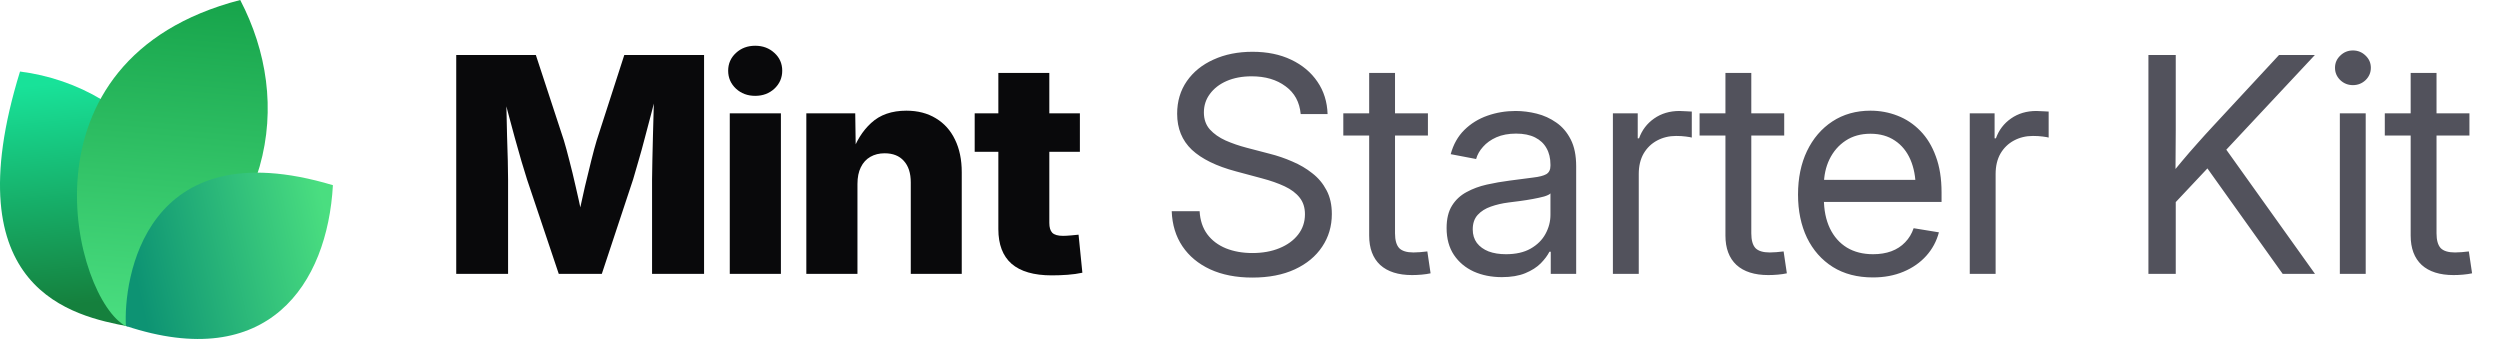
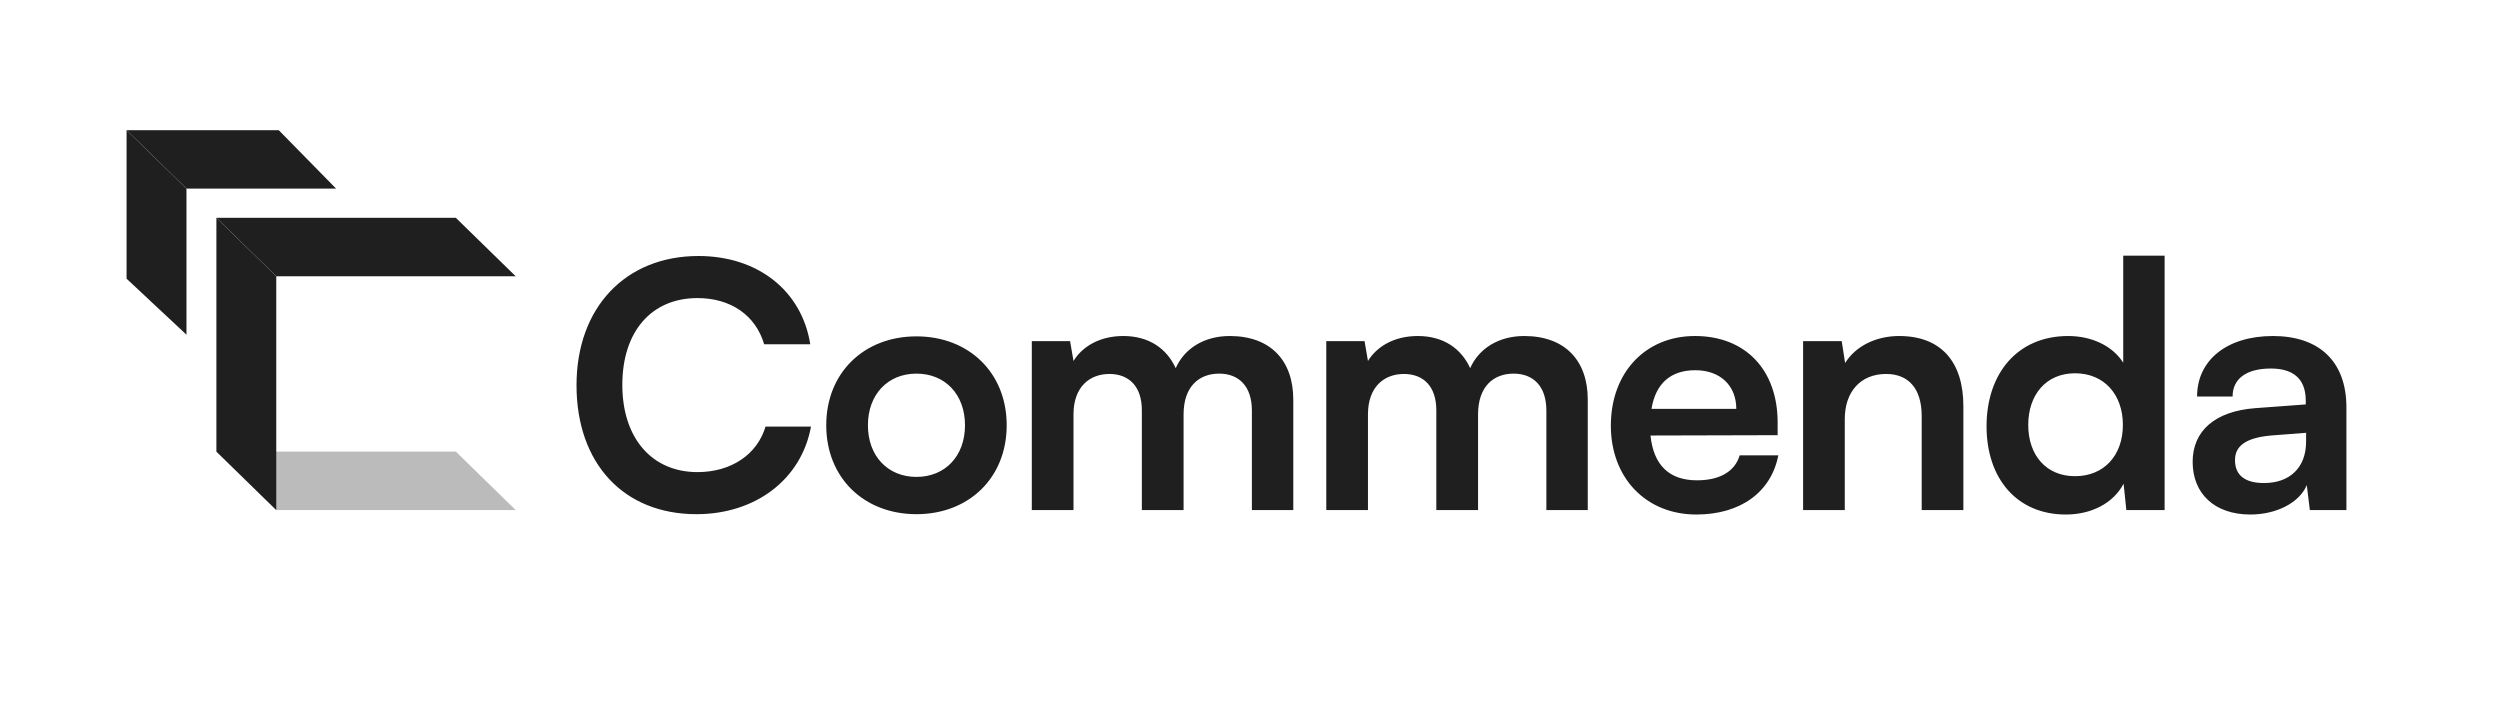
- <svg xmlns="http://www.w3.org/2000/svg" width="177" height="24" viewBox="0 0 177 24" fill="none">
-   <path d="M9.061 23.108C5.268 22.377 -3.391 20.627 1.417 5.064C9.634 6.099 16.973 14.064 9.061 23.108Z" fill="url(#paint0_linear_17557_2020)" />
-   <path d="M8.919 23.094C5.276 21.222 0.784 4.209 17.007 0C20.757 7.193 19.621 16.545 8.919 23.094Z" fill="url(#paint1_linear_17557_2020)" />
-   <path d="M8.914 23.079C8.735 19.882 10.159 9.085 23.57 13.111C23.181 20.123 18.984 26.418 8.914 23.079Z" fill="url(#paint2_linear_17557_2020)" />
-   <path d="M32.301 19.392V3.894H37.938L39.925 9.948C40.036 10.315 40.164 10.787 40.31 11.362C40.462 11.938 40.611 12.552 40.757 13.204C40.91 13.855 41.048 14.483 41.173 15.086C41.305 15.682 41.412 16.192 41.495 16.615H40.695C40.771 16.192 40.871 15.682 40.996 15.086C41.128 14.49 41.267 13.866 41.412 13.214C41.565 12.562 41.714 11.948 41.86 11.373C42.005 10.79 42.133 10.315 42.244 9.948L44.2 3.894H49.848V19.392H46.166V12.704C46.166 12.357 46.173 11.917 46.187 11.383C46.2 10.849 46.214 10.27 46.228 9.646C46.249 9.022 46.266 8.391 46.28 7.753C46.301 7.115 46.311 6.519 46.311 5.964H46.623C46.485 6.561 46.332 7.181 46.166 7.826C45.999 8.471 45.833 9.102 45.666 9.719C45.507 10.336 45.351 10.901 45.198 11.414C45.053 11.928 44.928 12.357 44.824 12.704L42.608 19.392H39.561L37.314 12.704C37.203 12.357 37.072 11.928 36.919 11.414C36.773 10.901 36.614 10.34 36.441 9.729C36.274 9.112 36.104 8.481 35.931 7.836C35.764 7.192 35.608 6.567 35.463 5.964H35.827C35.834 6.512 35.844 7.105 35.858 7.743C35.872 8.374 35.886 9.005 35.9 9.636C35.92 10.26 35.938 10.839 35.952 11.373C35.965 11.907 35.972 12.351 35.972 12.704V19.392H32.301ZM51.668 19.392V8.024H55.288V19.392H51.668ZM53.468 6.786C52.927 6.786 52.473 6.616 52.105 6.276C51.738 5.93 51.554 5.507 51.554 5.007C51.554 4.508 51.738 4.088 52.105 3.749C52.473 3.409 52.927 3.239 53.468 3.239C54.009 3.239 54.463 3.409 54.83 3.749C55.198 4.082 55.382 4.501 55.382 5.007C55.382 5.507 55.198 5.93 54.83 6.276C54.463 6.616 54.009 6.786 53.468 6.786ZM60.708 13.027V19.392H57.088V8.024H60.551L60.593 10.967H60.281C60.593 10.024 61.061 9.268 61.685 8.7C62.309 8.124 63.138 7.836 64.171 7.836C64.975 7.836 65.672 8.017 66.262 8.377C66.851 8.731 67.302 9.234 67.614 9.885C67.933 10.537 68.092 11.307 68.092 12.194V19.392H64.483V12.912C64.483 12.26 64.32 11.754 63.994 11.394C63.675 11.033 63.221 10.853 62.632 10.853C62.25 10.853 61.914 10.936 61.623 11.102C61.332 11.269 61.106 11.515 60.947 11.841C60.787 12.16 60.708 12.555 60.708 13.027ZM76.456 8.024V10.749H69.008V8.024H76.456ZM70.683 5.163H74.292V15.783C74.292 16.102 74.361 16.334 74.5 16.48C74.646 16.625 74.899 16.698 75.259 16.698C75.405 16.698 75.596 16.688 75.831 16.667C76.074 16.646 76.251 16.629 76.362 16.615L76.632 19.309C76.313 19.378 75.963 19.427 75.582 19.455C75.207 19.482 74.836 19.496 74.469 19.496C73.2 19.496 72.25 19.222 71.619 18.674C70.995 18.127 70.683 17.308 70.683 16.22V5.163Z" fill="#09090B" />
-   <path d="M88.667 19.652C87.523 19.652 86.528 19.458 85.682 19.07C84.843 18.681 84.188 18.137 83.716 17.437C83.245 16.736 82.992 15.908 82.957 14.951H84.933C84.968 15.596 85.148 16.14 85.474 16.584C85.8 17.021 86.24 17.354 86.795 17.582C87.35 17.804 87.974 17.915 88.667 17.915C89.388 17.915 90.026 17.801 90.581 17.572C91.143 17.343 91.583 17.024 91.902 16.615C92.228 16.199 92.391 15.717 92.391 15.169C92.391 14.698 92.266 14.306 92.017 13.994C91.767 13.675 91.413 13.408 90.956 13.193C90.498 12.978 89.954 12.787 89.323 12.621L87.502 12.132C86.123 11.765 85.082 11.255 84.382 10.603C83.689 9.944 83.342 9.095 83.342 8.055C83.342 7.174 83.571 6.404 84.028 5.746C84.486 5.087 85.117 4.577 85.921 4.217C86.726 3.849 87.645 3.666 88.678 3.666C89.718 3.666 90.63 3.853 91.413 4.227C92.204 4.602 92.824 5.122 93.275 5.787C93.726 6.446 93.965 7.209 93.993 8.076H92.089C92.013 7.23 91.656 6.574 91.018 6.11C90.387 5.638 89.586 5.403 88.615 5.403C87.95 5.403 87.36 5.513 86.847 5.735C86.341 5.957 85.946 6.262 85.661 6.651C85.377 7.032 85.235 7.469 85.235 7.961C85.235 8.447 85.377 8.849 85.661 9.168C85.946 9.48 86.317 9.74 86.774 9.948C87.232 10.149 87.724 10.319 88.251 10.457L89.884 10.884C90.439 11.023 90.977 11.206 91.496 11.435C92.023 11.657 92.495 11.934 92.911 12.267C93.334 12.593 93.67 12.995 93.92 13.474C94.17 13.945 94.294 14.504 94.294 15.149C94.294 16.015 94.066 16.788 93.608 17.468C93.157 18.148 92.512 18.681 91.673 19.07C90.834 19.458 89.832 19.652 88.667 19.652ZM101.097 8.024V9.594H95.106V8.024H101.097ZM96.937 5.163H98.767V16.521C98.767 17 98.865 17.347 99.059 17.562C99.26 17.77 99.6 17.874 100.078 17.874C100.21 17.874 100.366 17.867 100.546 17.853C100.733 17.832 100.903 17.815 101.056 17.801L101.285 19.351C101.097 19.392 100.886 19.423 100.65 19.444C100.414 19.465 100.189 19.475 99.974 19.475C98.996 19.475 98.244 19.236 97.717 18.758C97.197 18.272 96.937 17.579 96.937 16.677V5.163ZM106.33 19.621C105.595 19.621 104.932 19.489 104.343 19.226C103.754 18.955 103.285 18.564 102.939 18.05C102.592 17.53 102.419 16.896 102.419 16.147C102.419 15.495 102.547 14.965 102.804 14.556C103.06 14.146 103.403 13.828 103.833 13.599C104.263 13.363 104.742 13.186 105.269 13.068C105.796 12.95 106.333 12.857 106.881 12.787C107.574 12.69 108.132 12.617 108.555 12.569C108.978 12.52 109.287 12.441 109.481 12.33C109.675 12.212 109.772 12.014 109.772 11.737V11.654C109.772 11.203 109.679 10.815 109.492 10.489C109.311 10.163 109.041 9.91 108.68 9.729C108.32 9.549 107.872 9.459 107.338 9.459C106.805 9.459 106.34 9.546 105.945 9.719C105.556 9.892 105.241 10.118 104.998 10.395C104.755 10.665 104.593 10.953 104.509 11.258L102.71 10.915C102.897 10.222 103.22 9.65 103.677 9.199C104.135 8.748 104.679 8.412 105.31 8.19C105.941 7.968 106.607 7.857 107.307 7.857C107.8 7.857 108.295 7.92 108.795 8.044C109.301 8.169 109.765 8.381 110.188 8.679C110.611 8.97 110.951 9.369 111.208 9.875C111.464 10.374 111.593 11.005 111.593 11.768V19.392H109.793V17.822H109.7C109.568 18.085 109.363 18.359 109.086 18.643C108.809 18.921 108.444 19.153 107.994 19.34C107.543 19.527 106.988 19.621 106.33 19.621ZM106.621 17.998C107.321 17.998 107.904 17.867 108.368 17.603C108.84 17.333 109.19 16.986 109.419 16.563C109.654 16.133 109.772 15.682 109.772 15.211V13.692C109.703 13.769 109.554 13.841 109.325 13.911C109.096 13.973 108.829 14.032 108.524 14.088C108.226 14.143 107.921 14.192 107.609 14.233C107.304 14.275 107.033 14.309 106.798 14.337C106.354 14.393 105.938 14.49 105.549 14.628C105.168 14.76 104.86 14.954 104.624 15.211C104.388 15.467 104.27 15.811 104.27 16.241C104.27 16.615 104.367 16.934 104.561 17.198C104.762 17.461 105.04 17.662 105.393 17.801C105.747 17.933 106.156 17.998 106.621 17.998ZM114.193 19.392V8.024H115.951V9.792H116.045C116.253 9.209 116.61 8.741 117.116 8.388C117.622 8.034 118.219 7.857 118.905 7.857C119.058 7.857 119.217 7.864 119.384 7.878C119.55 7.885 119.682 7.892 119.779 7.899V9.74C119.716 9.719 119.578 9.695 119.363 9.667C119.155 9.639 118.922 9.625 118.666 9.625C118.174 9.625 117.726 9.733 117.324 9.948C116.922 10.163 116.603 10.471 116.367 10.874C116.138 11.276 116.024 11.758 116.024 12.319V19.392H114.193ZM126.322 8.024V9.594H120.33V8.024H126.322ZM122.161 5.163H123.992V16.521C123.992 17 124.089 17.347 124.283 17.562C124.484 17.77 124.824 17.874 125.302 17.874C125.434 17.874 125.59 17.867 125.77 17.853C125.958 17.832 126.127 17.815 126.28 17.801L126.509 19.351C126.322 19.392 126.11 19.423 125.874 19.444C125.639 19.465 125.413 19.475 125.198 19.475C124.221 19.475 123.468 19.236 122.941 18.758C122.421 18.272 122.161 17.579 122.161 16.677V5.163ZM132.604 19.642C131.502 19.642 130.555 19.396 129.765 18.903C128.974 18.404 128.364 17.714 127.934 16.834C127.511 15.946 127.3 14.927 127.3 13.775C127.3 12.611 127.511 11.584 127.934 10.697C128.364 9.802 128.964 9.102 129.734 8.596C130.51 8.089 131.408 7.836 132.428 7.836C133.1 7.836 133.738 7.954 134.341 8.19C134.952 8.426 135.489 8.783 135.954 9.261C136.425 9.74 136.793 10.343 137.056 11.071C137.327 11.792 137.462 12.645 137.462 13.63V14.296H128.433V12.735H136.463L135.631 13.297C135.631 12.541 135.506 11.876 135.257 11.3C135.007 10.725 134.643 10.277 134.165 9.958C133.686 9.632 133.107 9.469 132.428 9.469C131.748 9.469 131.162 9.632 130.67 9.958C130.177 10.284 129.796 10.725 129.526 11.279C129.262 11.827 129.13 12.441 129.13 13.12V14.046C129.13 14.864 129.273 15.572 129.557 16.168C129.841 16.757 130.243 17.211 130.763 17.53C131.283 17.842 131.901 17.998 132.615 17.998C133.093 17.998 133.523 17.929 133.905 17.79C134.293 17.645 134.619 17.433 134.882 17.156C135.153 16.879 135.354 16.546 135.486 16.157L137.275 16.449C137.108 17.08 136.81 17.634 136.38 18.113C135.95 18.591 135.413 18.966 134.768 19.236C134.123 19.507 133.402 19.642 132.604 19.642ZM139.459 19.392V8.024H141.217V9.792H141.311C141.519 9.209 141.876 8.741 142.382 8.388C142.888 8.034 143.485 7.857 144.171 7.857C144.324 7.857 144.483 7.864 144.649 7.878C144.816 7.885 144.948 7.892 145.045 7.899V9.74C144.982 9.719 144.844 9.695 144.629 9.667C144.421 9.639 144.188 9.625 143.932 9.625C143.439 9.625 142.992 9.733 142.59 9.948C142.188 10.163 141.869 10.471 141.633 10.874C141.404 11.276 141.29 11.758 141.29 12.319V19.392H139.459ZM153.429 14.961V12.715C153.783 12.257 154.136 11.82 154.49 11.404C154.844 10.981 155.204 10.565 155.572 10.156C155.939 9.74 156.314 9.327 156.695 8.918L161.355 3.894H163.893L157.277 10.967H157.184L153.429 14.961ZM152.108 19.392V3.894H154.043V9.241L154.022 12.559L154.043 13.505V19.392H152.108ZM161.615 19.392L155.967 11.477L157.173 9.969L163.903 19.392H161.615ZM165.661 19.392V8.024H167.492V19.392H165.661ZM166.587 6.027C166.24 6.027 165.942 5.909 165.692 5.673C165.443 5.43 165.318 5.139 165.318 4.799C165.318 4.459 165.443 4.172 165.692 3.936C165.942 3.693 166.24 3.572 166.587 3.572C166.934 3.572 167.232 3.693 167.482 3.936C167.731 4.172 167.856 4.459 167.856 4.799C167.856 5.139 167.731 5.43 167.482 5.673C167.232 5.909 166.934 6.027 166.587 6.027ZM174.836 8.024V9.594H168.844V8.024H174.836ZM170.675 5.163H172.506V16.521C172.506 17 172.603 17.347 172.797 17.562C172.998 17.77 173.338 17.874 173.816 17.874C173.948 17.874 174.104 17.867 174.284 17.853C174.472 17.832 174.641 17.815 174.794 17.801L175.023 19.351C174.836 19.392 174.624 19.423 174.388 19.444C174.153 19.465 173.927 19.475 173.712 19.475C172.735 19.475 171.982 19.236 171.455 18.758C170.935 18.272 170.675 17.579 170.675 16.677V5.163Z" fill="#52525C" />
-   <defs>
-     <linearGradient id="paint0_linear_17557_2020" x1="3.776" y1="5.916" x2="5.232" y2="21.559" gradientUnits="userSpaceOnUse">
-       <stop stop-color="#18E299" />
-       <stop offset="1" stop-color="#15803D" />
-     </linearGradient>
-     <linearGradient id="paint1_linear_17557_2020" x1="12.171" y1="-0.718" x2="10.19" y2="22.983" gradientUnits="userSpaceOnUse">
-       <stop stop-color="#16A34A" />
-       <stop offset="1" stop-color="#4ADE80" />
-     </linearGradient>
-     <linearGradient id="paint2_linear_17557_2020" x1="23.133" y1="15.353" x2="9.338" y2="18.52" gradientUnits="userSpaceOnUse">
-       <stop stop-color="#4ADE80" />
-       <stop offset="1" stop-color="#0D9373" />
-     </linearGradient>
-   </defs>
+ <svg xmlns="http://www.w3.org/2000/svg" width="199px" height="56px" viewBox="0 0 201 56" version="1.1">
+   <g id="surface1">
+     <path style="stroke:none;fill-rule:nonzero;fill:rgb(12.157%,12.157%,12.157%);fill-opacity:0.302;" d="M 22.211 40.727 L 41.461 40.727 L 36.648 36.027 L 17.398 36.027 Z M 22.211 40.727" />
+     <path style="stroke:none;fill-rule:nonzero;fill:rgb(12.157%,12.157%,12.157%);fill-opacity:1;" d="M 22.211 21.93 L 22.211 40.727 L 17.398 36.027 L 17.398 17.23 Z M 22.211 21.93" />
+     <path style="stroke:none;fill-rule:nonzero;fill:rgb(12.157%,12.157%,12.157%);fill-opacity:1;" d="M 36.648 17.23 L 17.398 17.23 L 22.211 21.93 L 41.461 21.93 Z M 36.648 17.23" />
+     <path style="stroke:none;fill-rule:nonzero;fill:rgb(12.157%,12.157%,12.157%);fill-opacity:1;" d="M 10.176 10.184 L 14.992 14.883 L 14.992 26.629 L 10.176 22.125 Z M 10.176 10.184" />
+     <path style="stroke:none;fill-rule:nonzero;fill:rgb(12.157%,12.157%,12.157%);fill-opacity:1;" d="M 10.176 10.184 L 14.992 14.883 L 27.023 14.883 L 22.41 10.184 Z M 10.176 10.184" />
+     <path style="stroke:none;fill-rule:nonzero;fill:rgb(12.157%,12.157%,12.157%);fill-opacity:1;" d="M 55.996 41.059 C 50.145 41.059 46.352 36.988 46.352 30.691 C 46.352 24.453 50.281 20.301 56.16 20.301 C 60.914 20.301 64.461 23.078 65.145 27.395 L 61.438 27.395 C 60.75 25.059 58.742 23.684 56.078 23.684 C 52.367 23.684 50.035 26.379 50.035 30.664 C 50.035 34.926 52.395 37.676 56.078 37.676 C 58.801 37.676 60.887 36.246 61.547 34.02 L 65.203 34.02 C 64.434 38.254 60.75 41.059 55.996 41.059 Z M 66.43 33.91 C 66.43 29.676 69.477 26.762 73.684 26.762 C 77.887 26.762 80.938 29.676 80.938 33.91 C 80.938 38.145 77.887 41.059 73.684 41.059 C 69.477 41.059 66.43 38.145 66.43 33.91 Z M 69.781 33.91 C 69.781 36.383 71.375 38.062 73.684 38.062 C 75.992 38.062 77.586 36.383 77.586 33.91 C 77.586 31.434 75.992 29.758 73.684 29.758 C 71.375 29.758 69.781 31.434 69.781 33.91 Z M 86.309 40.727 L 82.957 40.727 L 82.957 27.148 L 86.035 27.148 L 86.309 28.742 C 86.996 27.613 88.371 26.734 90.32 26.734 C 92.383 26.734 93.812 27.75 94.527 29.32 C 95.215 27.75 96.809 26.734 98.867 26.734 C 102.164 26.734 103.98 28.715 103.98 31.848 L 103.98 40.727 L 100.652 40.727 L 100.652 32.727 C 100.652 30.777 99.609 29.758 98.016 29.758 C 96.395 29.758 95.16 30.805 95.16 33.031 L 95.16 40.727 L 91.805 40.727 L 91.805 32.699 C 91.805 30.805 90.789 29.785 89.195 29.785 C 87.602 29.785 86.309 30.832 86.309 33.031 Z M 109.984 40.727 L 106.633 40.727 L 106.633 27.148 L 109.711 27.148 L 109.984 28.742 C 110.672 27.613 112.047 26.734 113.996 26.734 C 116.059 26.734 117.488 27.75 118.203 29.32 C 118.891 27.75 120.484 26.734 122.543 26.734 C 125.84 26.734 127.656 28.715 127.656 31.848 L 127.656 40.727 L 124.328 40.727 L 124.328 32.727 C 124.328 30.777 123.285 29.758 121.691 29.758 C 120.07 29.758 118.836 30.805 118.836 33.031 L 118.836 40.727 L 115.48 40.727 L 115.48 32.699 C 115.48 30.805 114.465 29.785 112.871 29.785 C 111.277 29.785 109.984 30.832 109.984 33.031 Z M 136.383 41.086 C 132.344 41.086 129.512 38.145 129.512 33.938 C 129.512 29.676 132.289 26.734 136.273 26.734 C 140.34 26.734 142.922 29.457 142.922 33.691 L 142.922 34.707 L 132.699 34.734 C 132.949 37.125 134.211 38.336 136.438 38.336 C 138.277 38.336 139.488 37.621 139.871 36.328 L 142.977 36.328 C 142.398 39.297 139.926 41.086 136.383 41.086 Z M 136.301 29.484 C 134.32 29.484 133.113 30.555 132.781 32.59 L 139.598 32.59 C 139.598 30.719 138.305 29.484 136.301 29.484 Z M 148.32 40.727 L 144.969 40.727 L 144.969 27.148 L 148.074 27.148 L 148.348 28.906 C 149.199 27.531 150.848 26.734 152.691 26.734 C 156.098 26.734 157.855 28.852 157.855 32.371 L 157.855 40.727 L 154.504 40.727 L 154.504 33.168 C 154.504 30.887 153.379 29.785 151.648 29.785 C 149.586 29.785 148.32 31.215 148.32 33.414 Z M 166.094 41.086 C 162.164 41.086 159.719 38.199 159.719 33.992 C 159.719 29.758 162.191 26.734 166.285 26.734 C 168.18 26.734 169.855 27.531 170.707 28.879 L 170.707 20.273 L 174.035 20.273 L 174.035 40.727 L 170.957 40.727 L 170.738 38.609 C 169.914 40.176 168.152 41.086 166.094 41.086 Z M 166.832 38.004 C 169.168 38.004 170.68 36.328 170.68 33.883 C 170.68 31.434 169.168 29.73 166.832 29.73 C 164.5 29.73 163.07 31.461 163.07 33.883 C 163.07 36.301 164.5 38.004 166.832 38.004 Z M 180.93 41.086 C 178.047 41.086 176.289 39.406 176.289 36.852 C 176.289 34.348 178.102 32.781 181.316 32.535 L 185.383 32.234 L 185.383 31.93 C 185.383 30.09 184.281 29.348 182.578 29.348 C 180.602 29.348 179.5 30.172 179.5 31.602 L 176.645 31.602 C 176.645 28.66 179.062 26.734 182.746 26.734 C 186.398 26.734 188.652 28.715 188.652 32.48 L 188.652 40.727 L 185.711 40.727 L 185.465 38.719 C 184.887 40.121 183.047 41.086 180.93 41.086 Z M 182.031 38.555 C 184.09 38.555 185.41 37.32 185.41 35.23 L 185.41 34.516 L 182.578 34.734 C 180.492 34.926 179.695 35.613 179.695 36.715 C 179.695 37.949 180.52 38.555 182.031 38.555 Z M 182.031 38.555" />
+   </g>
</svg>
